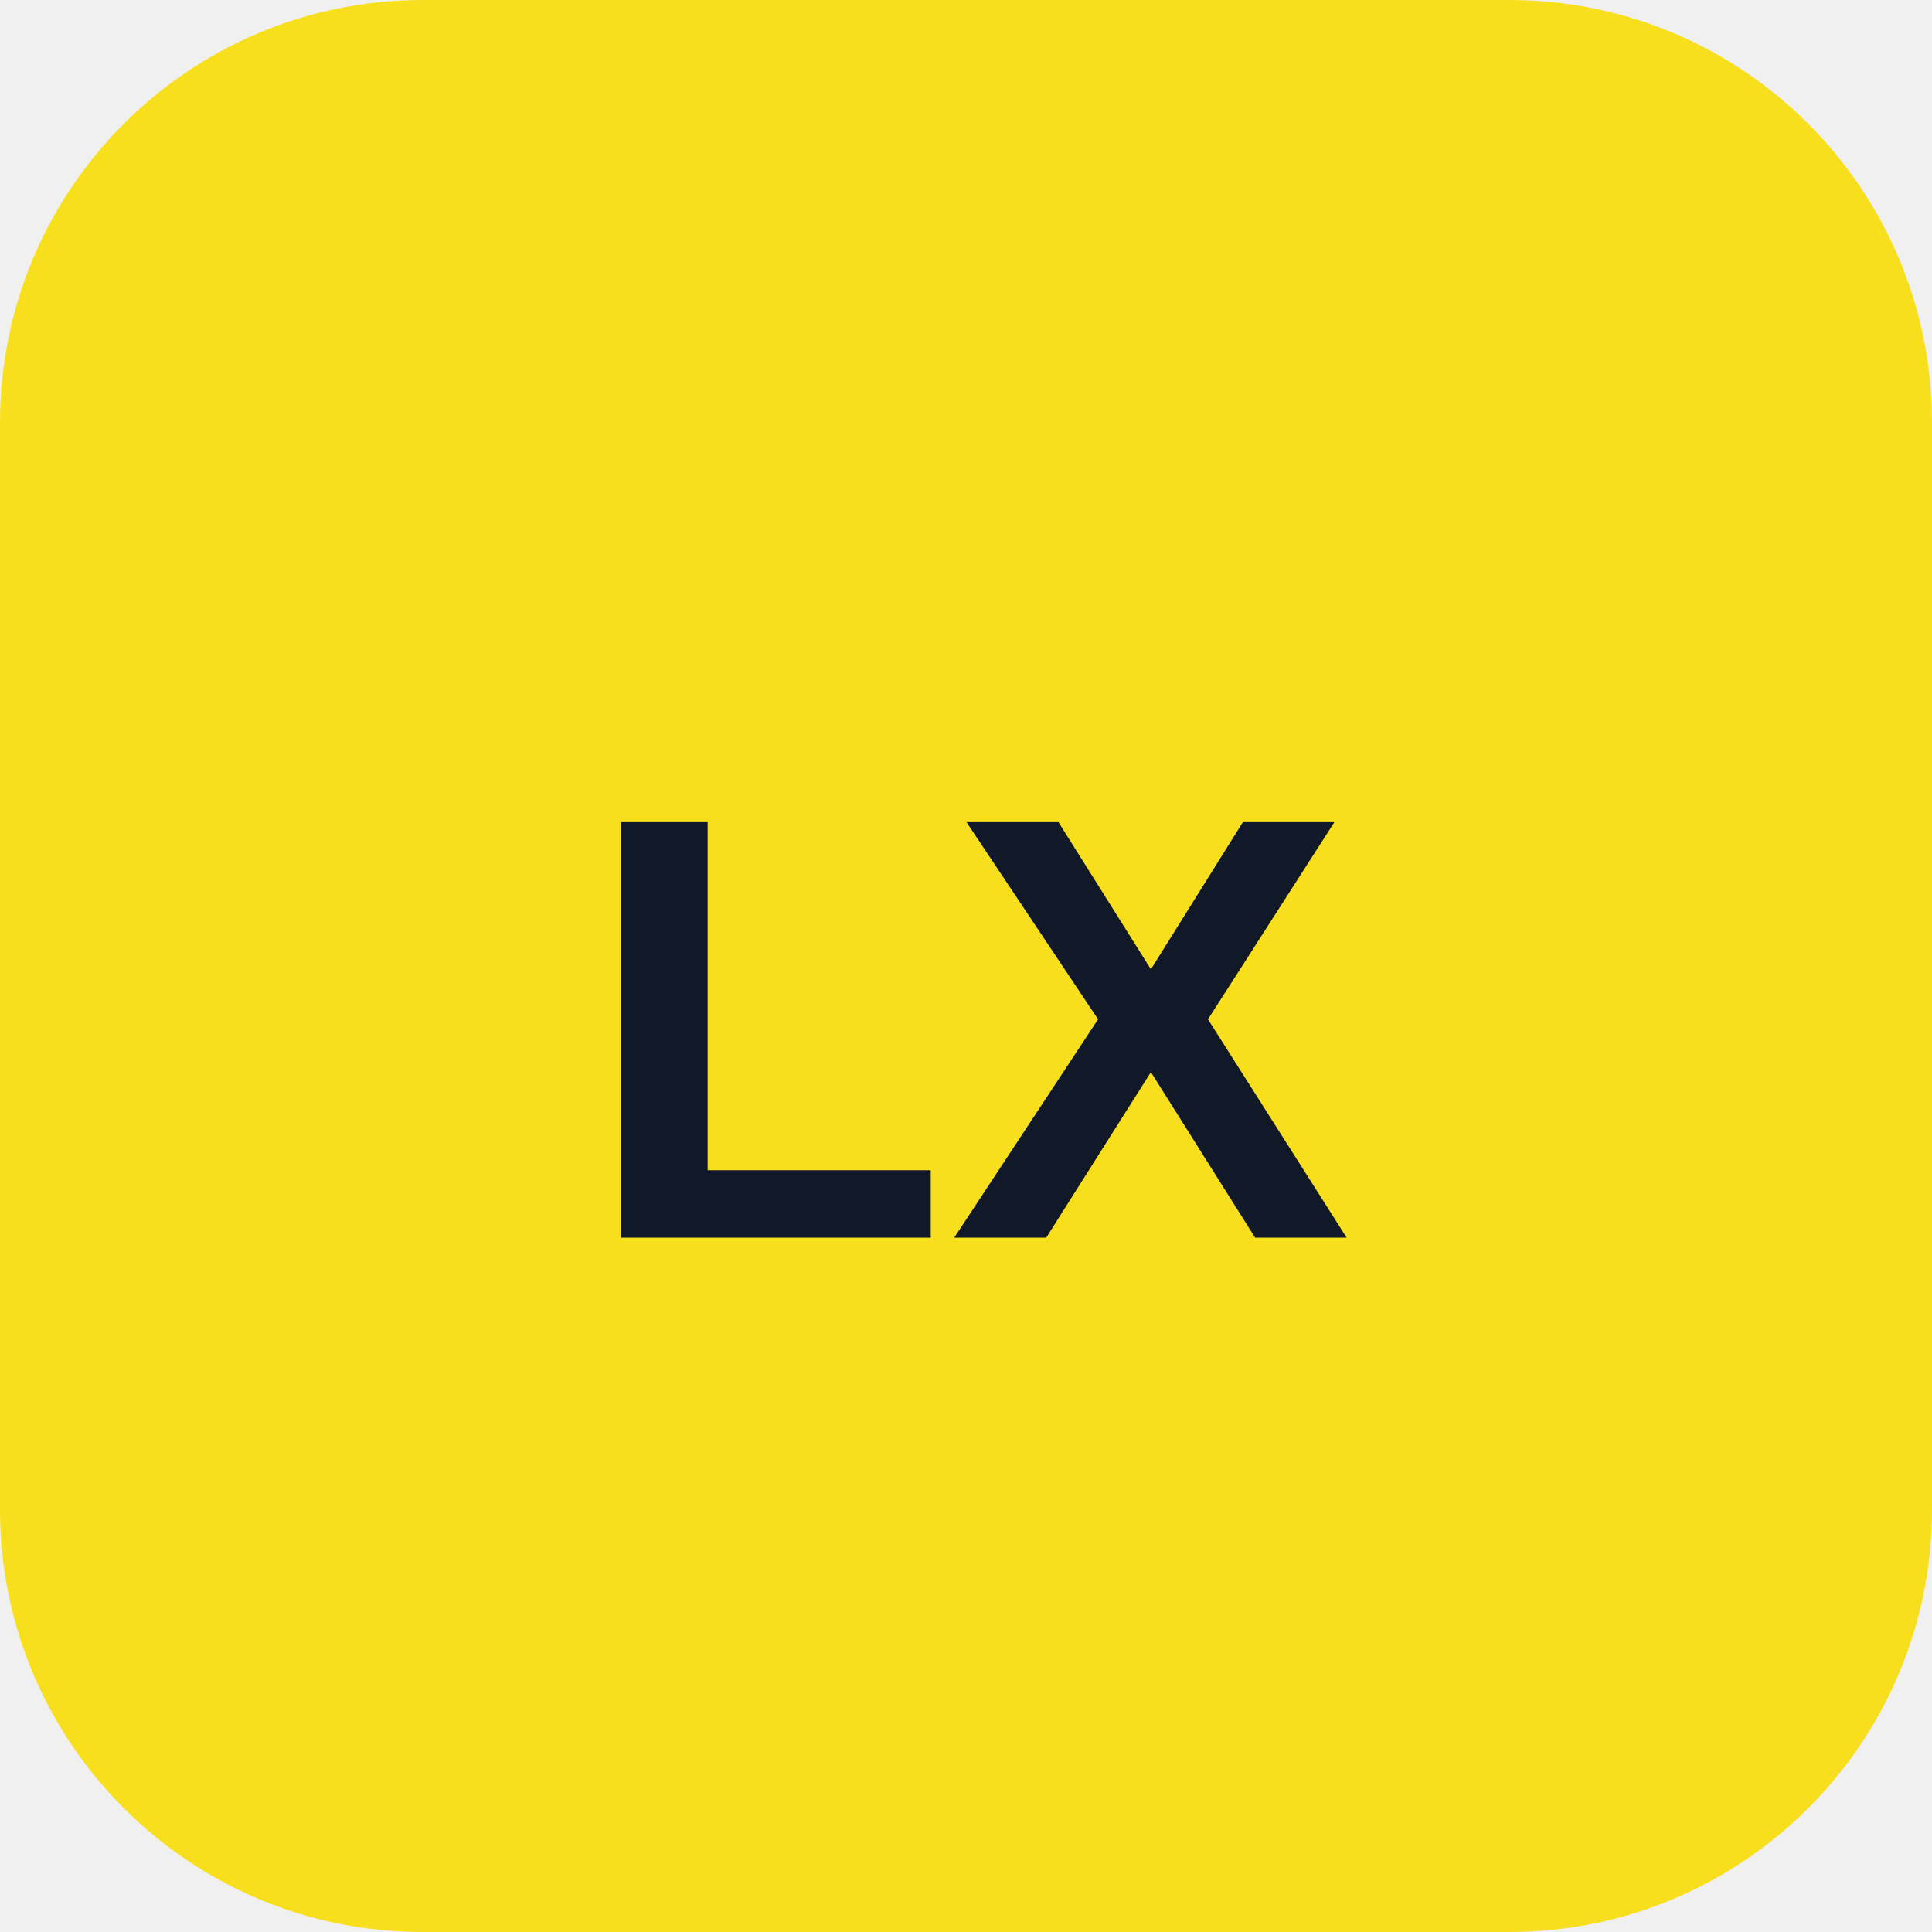
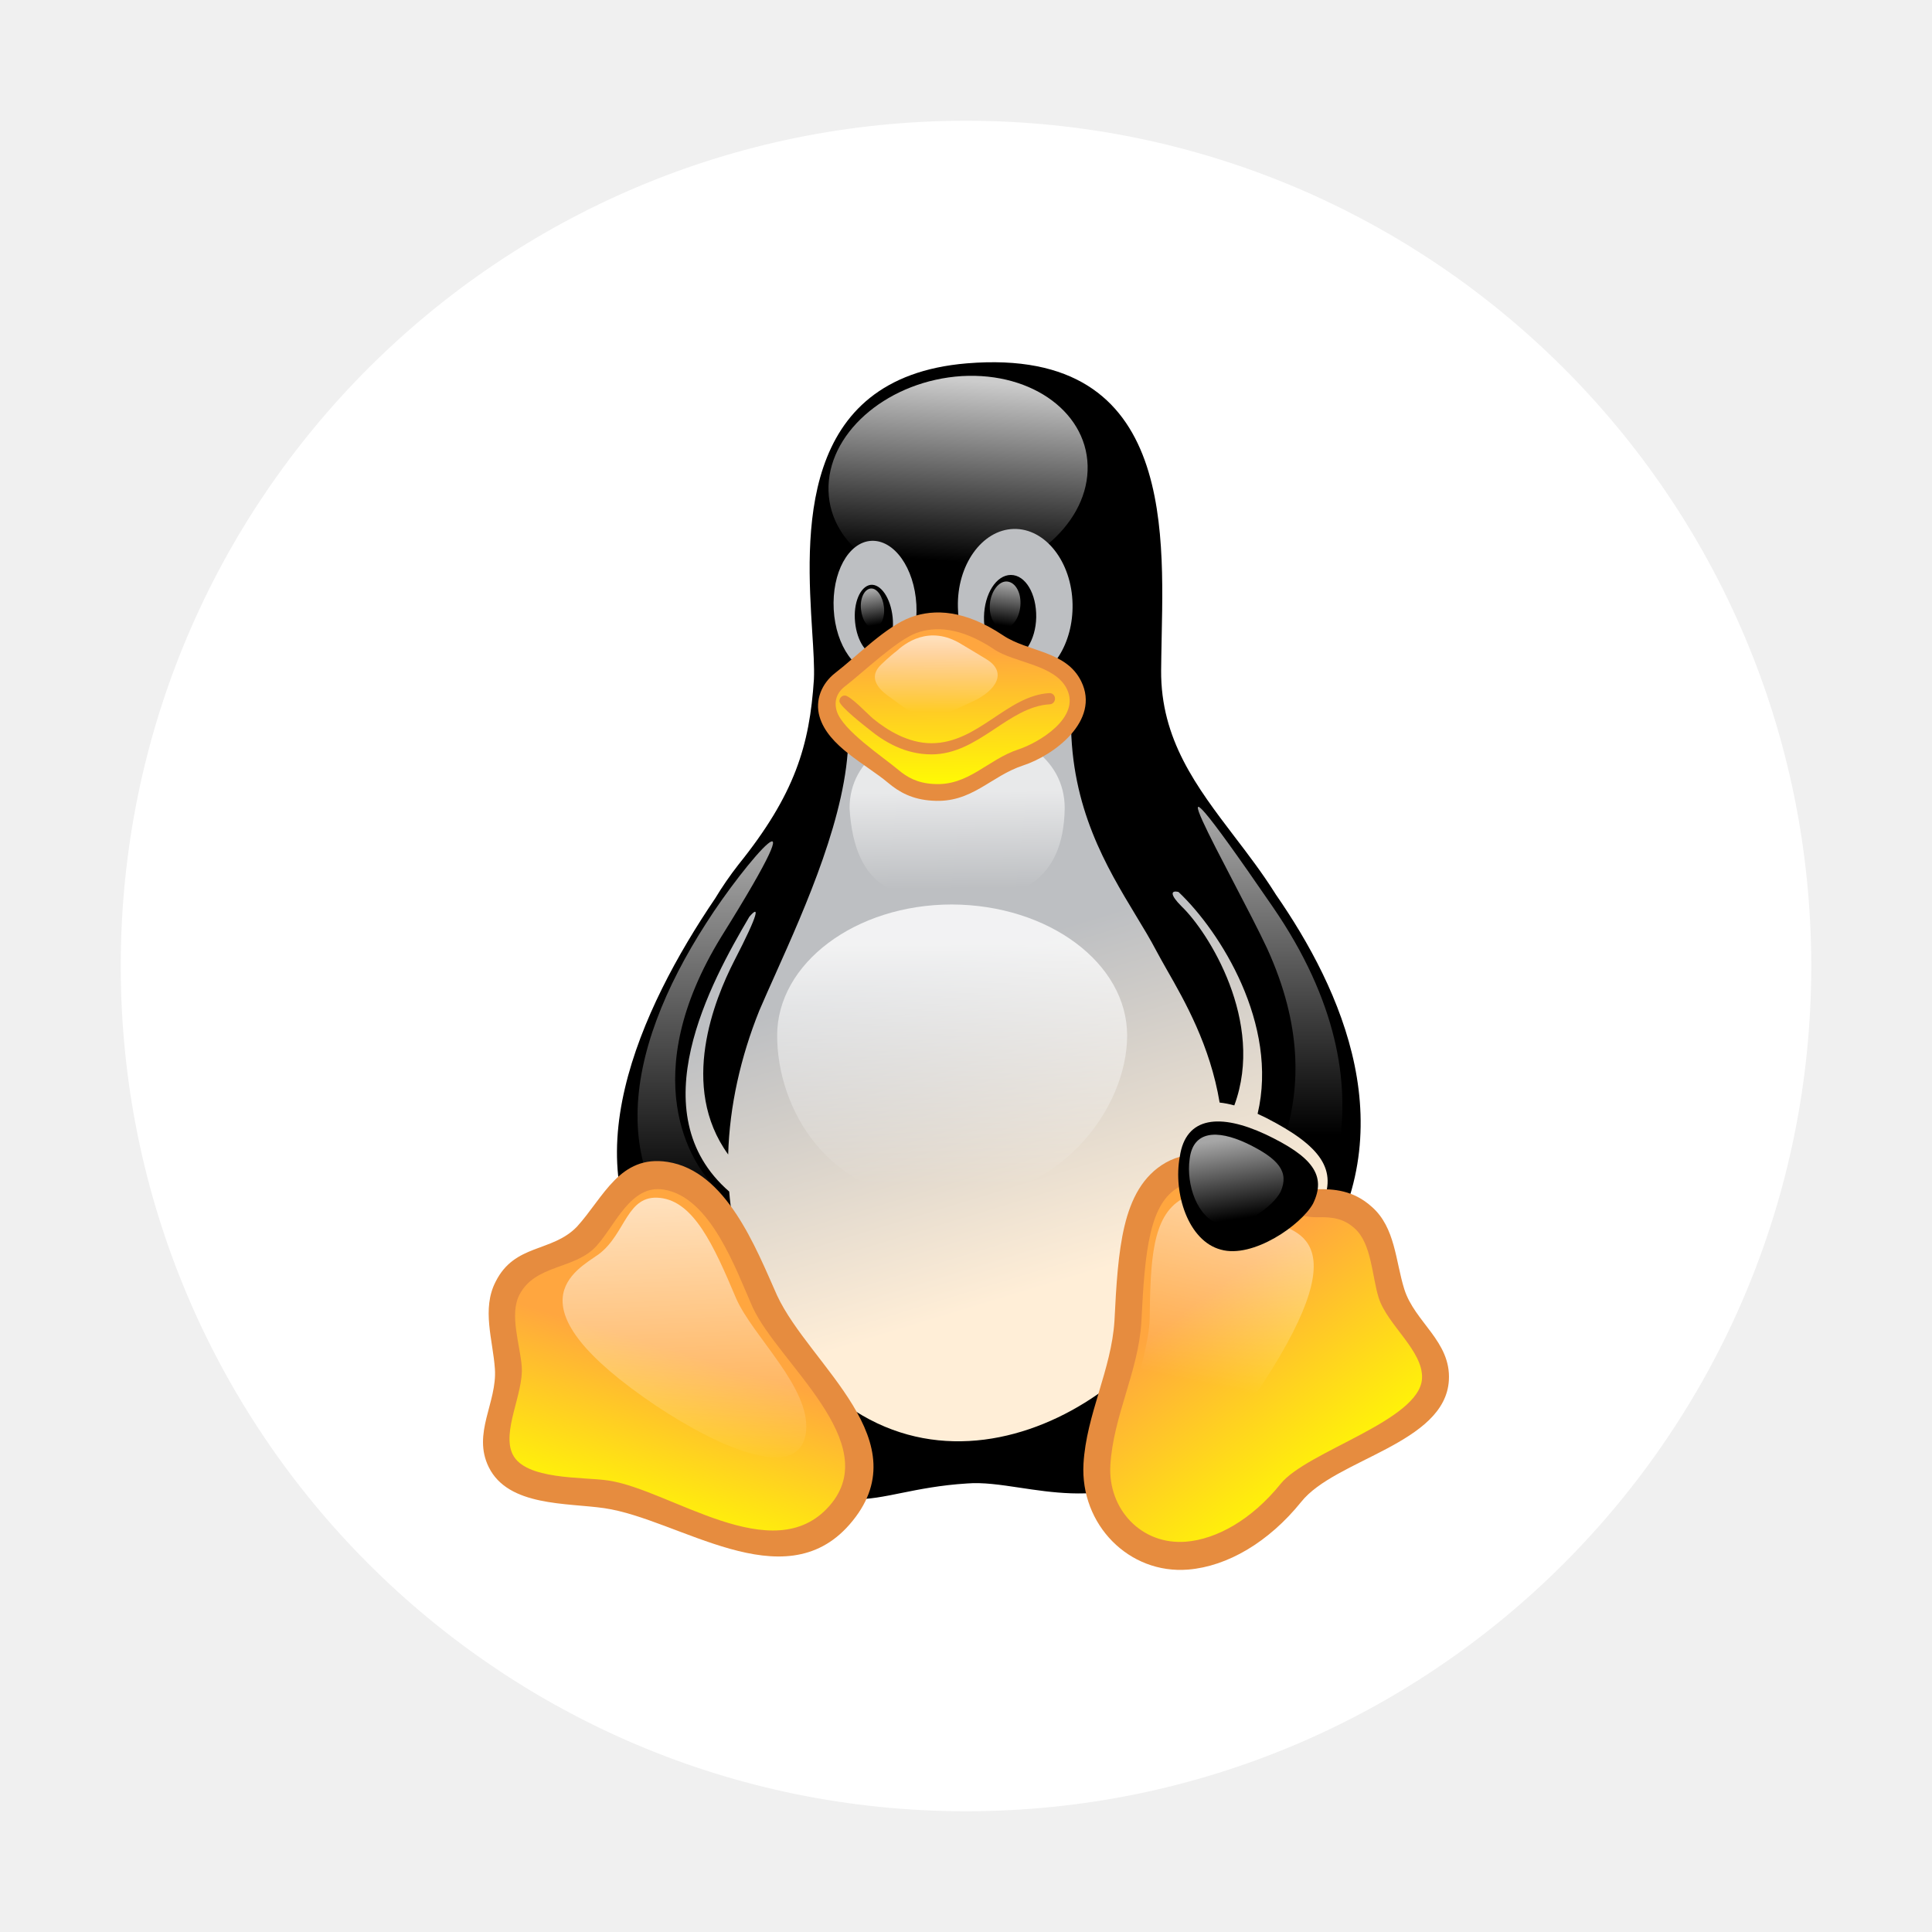
- <svg xmlns="http://www.w3.org/2000/svg" viewBox="0 0 64 64" role="img" aria-label="Linux">
-   <rect width="64" height="64" rx="14" fill="#f7df1e" />
-   <text x="32" y="41" text-anchor="middle" fill="#111827" font-family="Arial, sans-serif" font-size="20" font-weight="700">LX</text>
+ <svg xmlns="http://www.w3.org/2000/svg" width="800px" height="800px" viewBox="0 0 32 32" fill="none">
+   <path d="M30 16C30 23.728 23.735 30 16 30C8.265 30 2 23.728 2 16C2 8.265 8.265 2 16 2C23.735 2 30 8.265 30 16Z" fill="white" />
+   <path d="M11.306 21.91C11.181 21.723 11.071 21.471 10.982 21.17C9.376 19.358 10.617 16.692 11.845 14.881C11.962 14.687 12.091 14.5 12.23 14.322C13.167 13.158 13.409 12.348 13.481 11.252C13.49 11.048 13.473 10.778 13.453 10.468C13.354 8.884 13.19 6.252 16.016 6.018C19.549 5.727 19.261 8.971 19.235 10.873C19.234 10.952 19.233 11.028 19.232 11.102C19.223 12.249 19.821 13.034 20.445 13.854C20.674 14.153 20.905 14.457 21.112 14.784C21.118 14.794 21.124 14.804 21.13 14.813C22.222 16.388 23.299 18.737 21.799 20.965C21.589 21.726 21.27 22.424 20.843 22.992C19.314 25.005 17.954 24.801 16.892 24.641C16.572 24.593 16.279 24.549 16.016 24.571C15.58 24.598 15.23 24.668 14.928 24.729C13.761 24.965 13.305 25.057 11.306 21.91Z" fill="#000000" />
+   <path d="M18.014 7.795C17.981 8.727 16.992 9.537 15.806 9.612C14.621 9.687 13.691 8.979 13.723 8.046C13.756 7.114 14.745 6.304 15.931 6.229C17.116 6.161 18.047 6.862 18.014 7.795Z" fill="url(#paint0_linear_87_7435)" />
+   <path fill-rule="evenodd" clip-rule="evenodd" d="M15.866 10.061C15.875 10.568 16.107 11 16.433 11.195C15.37 11.1 14.051 11.489 14.051 12.225C14.035 13.47 13.342 15.02 12.843 16.135C12.745 16.354 12.654 16.557 12.577 16.737C12.269 17.502 12.083 18.32 12.061 19.122C11.243 17.995 11.838 16.548 12.158 15.921C12.585 15.095 12.576 14.992 12.411 15.185C11.776 16.265 10.58 18.433 12.078 19.736C12.125 20.318 12.267 20.881 12.518 21.399C14.523 25.442 18.276 23.782 19.514 21.685C19.679 21.387 19.812 21.099 19.918 20.82C19.98 20.859 20.046 20.89 20.117 20.909C20.739 21.093 21.669 20.392 21.892 19.957C22.16 19.378 21.885 18.983 20.968 18.514C20.922 18.491 20.875 18.469 20.83 18.448C21.181 16.968 20.212 15.428 19.52 14.774C19.391 14.742 19.373 14.816 19.573 15.015C20.009 15.433 20.957 16.923 20.444 18.309C20.36 18.286 20.278 18.27 20.201 18.262C20.043 17.316 19.623 16.58 19.329 16.066C19.263 15.949 19.203 15.844 19.154 15.751C19.055 15.562 18.937 15.366 18.811 15.159C18.328 14.359 17.739 13.384 17.739 11.939C17.665 11.621 17.365 11.409 16.966 11.292C17.429 11.199 17.777 10.657 17.765 10.007C17.752 9.305 17.313 8.747 16.789 8.761C16.265 8.775 15.846 9.36 15.866 10.061ZM16.298 10.217C16.291 10.605 16.475 10.918 16.717 10.918C16.953 10.918 17.156 10.605 17.163 10.224C17.169 9.836 16.986 9.523 16.743 9.523C16.501 9.523 16.305 9.836 16.298 10.217Z" fill="url(#paint1_linear_87_7435)" />
+   <path fill-rule="evenodd" clip-rule="evenodd" d="M14.556 11.15C14.935 11.129 15.211 10.619 15.178 10.013C15.145 9.408 14.811 8.938 14.431 8.958C14.051 8.979 13.776 9.489 13.809 10.095C13.842 10.701 14.176 11.17 14.556 11.15ZM14.785 10.224C14.818 10.544 14.7 10.816 14.529 10.844C14.359 10.864 14.195 10.626 14.163 10.306C14.13 9.986 14.248 9.714 14.418 9.687C14.588 9.666 14.752 9.904 14.785 10.224Z" fill="url(#paint2_linear_87_7435)" />
+   <path d="M16.396 10C16.376 10.217 16.475 10.394 16.612 10.408C16.75 10.422 16.881 10.251 16.9 10.04C16.92 9.823 16.822 9.646 16.684 9.632C16.547 9.618 16.416 9.789 16.396 10Z" fill="url(#paint3_linear_87_7435)" />
+   <path d="M14.641 10.054C14.661 10.231 14.589 10.388 14.484 10.401C14.379 10.415 14.281 10.279 14.261 10.095C14.241 9.918 14.313 9.762 14.418 9.748C14.523 9.734 14.621 9.877 14.641 10.054Z" fill="url(#paint4_linear_87_7435)" />
+   <path d="M18.669 17.152C18.669 18.35 17.562 19.902 15.662 19.889C13.704 19.902 12.872 18.35 12.872 17.152C12.872 15.955 14.169 14.981 15.767 14.981C17.372 14.988 18.669 15.955 18.669 17.152Z" fill="url(#paint5_linear_87_7435)" />
+   <path d="M17.635 13.389C17.615 14.628 16.835 14.921 15.853 14.921C14.87 14.921 14.156 14.737 14.071 13.389C14.071 12.545 14.87 12.055 15.853 12.055C16.835 12.048 17.635 12.539 17.635 13.389Z" fill="url(#paint6_linear_87_7435)" />
+   <path d="M11.694 15.295C12.336 14.281 13.691 12.722 11.949 15.512C10.534 17.813 11.425 19.29 11.884 19.698C13.207 20.923 13.154 21.747 12.113 21.1C9.879 19.718 10.344 17.391 11.694 15.295Z" fill="url(#paint7_linear_87_7435)" />
+   <path d="M20.988 15.71C20.431 14.519 18.663 11.497 21.073 15.009C23.268 18.187 21.728 20.399 21.453 20.617C21.178 20.835 20.255 21.277 20.523 20.508C20.798 19.739 22.161 18.283 20.988 15.71Z" fill="url(#paint8_linear_87_7435)" />
+   <path d="M11.209 25.102C9.742 24.292 7.613 25.259 8.386 23.067C8.543 22.57 8.156 21.822 8.405 21.338C8.7 20.746 9.336 20.876 9.715 20.481C10.089 20.073 10.325 19.365 11.025 19.474C11.72 19.582 12.185 20.467 12.67 21.556C13.03 22.332 14.301 23.428 14.215 24.299C14.111 25.633 12.65 25.885 11.209 25.102Z" fill="url(#paint9_linear_87_7435)" />
+   <path fill-rule="evenodd" clip-rule="evenodd" d="M9.877 20.64C9.52 21.031 8.865 20.937 8.602 21.448C8.433 21.776 8.617 22.28 8.642 22.639C8.673 23.082 8.305 23.711 8.492 24.09C8.703 24.515 9.653 24.46 10.071 24.521C11.102 24.672 12.806 26.006 13.739 24.941C14.65 23.9 12.898 22.582 12.468 21.657C12.189 21.029 11.771 19.825 10.992 19.703C10.443 19.617 10.193 20.294 9.877 20.64ZM11.058 19.245C12.028 19.397 12.513 20.654 12.871 21.457C13.414 22.623 15.275 23.875 14.069 25.253C12.973 26.504 11.244 25.16 10.009 24.98C9.392 24.89 8.419 24.955 8.096 24.302C7.818 23.74 8.236 23.232 8.197 22.672C8.164 22.195 7.976 21.683 8.208 21.231C8.525 20.595 9.139 20.748 9.555 20.319C9.998 19.833 10.263 19.121 11.058 19.245Z" fill="#E68C3F" />
+   <path d="M21.381 24.728C22.456 23.373 24.846 23.652 23.235 21.794C22.895 21.393 22.999 20.535 22.58 20.168C22.089 19.719 21.545 20.086 21.047 19.855C20.549 19.603 20.026 19.12 19.416 19.46C18.807 19.807 18.742 20.706 18.683 21.89C18.63 22.741 17.884 24.163 18.283 24.946C18.86 26.157 20.36 25.994 21.381 24.728Z" fill="url(#paint10_linear_87_7435)" />
+   <path fill-rule="evenodd" clip-rule="evenodd" d="M21.81 19.698C22.085 19.691 22.415 19.71 22.725 19.992C23.11 20.332 23.114 20.887 23.259 21.351C23.431 21.901 24.034 22.215 23.998 22.86C23.939 23.914 22.114 24.168 21.552 24.876C21.012 25.545 20.33 25.943 19.682 25.997C18.7 26.078 17.889 25.252 17.946 24.244C17.993 23.428 18.409 22.686 18.459 21.876C18.488 21.29 18.52 20.746 18.626 20.305C18.733 19.859 18.926 19.475 19.308 19.257C20.145 18.789 20.954 19.721 21.81 19.698ZM19.522 19.664C19.295 19.793 19.151 20.032 19.059 20.417C18.965 20.807 18.934 21.307 18.904 21.905C18.854 22.716 18.438 23.457 18.391 24.271C18.35 24.997 18.907 25.596 19.647 25.535C20.148 25.493 20.727 25.176 21.209 24.58C21.64 24.037 23.514 23.534 23.553 22.833C23.578 22.375 22.977 21.946 22.835 21.494C22.724 21.141 22.719 20.593 22.436 20.345C22.255 20.18 22.064 20.155 21.821 20.161C21.116 20.18 20.176 19.299 19.522 19.664Z" fill="#E68C3F" />
+   <path d="M20.916 22.917C22.579 20.365 21.341 20.386 20.922 20.188C20.503 19.984 20.064 19.582 19.573 19.862C19.081 20.147 19.055 20.882 19.042 21.849C19.023 22.543 18.466 23.707 18.8 24.353C19.206 25.109 20.189 24.013 20.916 22.917Z" fill="url(#paint11_linear_87_7435)" />
+   <path d="M10.868 23.285C8.379 21.61 9.545 21.039 9.918 20.773C10.37 20.433 10.377 19.78 10.934 19.841C11.49 19.902 11.818 20.617 12.191 21.502C12.466 22.134 13.423 22.978 13.351 23.707C13.259 24.564 11.942 23.999 10.868 23.285Z" fill="url(#paint12_linear_87_7435)" />
+   <path d="M21.748 19.936C21.552 20.29 20.753 20.848 20.222 20.698C19.678 20.555 19.429 19.759 19.541 19.16C19.639 18.48 20.222 18.446 20.956 18.786C21.735 19.154 21.977 19.467 21.748 19.936Z" fill="#000000" />
+   <path d="M21.211 19.739C21.086 19.984 20.562 20.372 20.195 20.27C19.829 20.168 19.645 19.616 19.704 19.201C19.757 18.732 20.15 18.704 20.648 18.936C21.185 19.194 21.355 19.412 21.211 19.739Z" fill="url(#paint13_linear_87_7435)" />
+   <path d="M14.437 10.858C14.699 10.606 15.335 9.837 16.54 10.64C16.763 10.79 16.946 10.803 17.372 10.994C18.23 11.361 17.824 12.246 16.907 12.545C16.514 12.675 16.16 13.171 15.453 13.124C14.844 13.09 14.686 12.675 14.313 12.45C13.651 12.062 13.553 11.538 13.913 11.259C14.274 10.98 14.411 10.878 14.437 10.858Z" fill="url(#paint14_linear_87_7435)" />
+   <path fill-rule="evenodd" clip-rule="evenodd" d="M13.993 11.37C13.856 11.476 13.813 11.617 13.858 11.773C13.951 12.094 14.622 12.534 14.878 12.75C15.024 12.873 15.191 12.97 15.461 12.985C16.039 13.024 16.36 12.579 16.867 12.413C17.2 12.304 17.904 11.888 17.671 11.412C17.472 11.005 16.801 10.98 16.468 10.756C15.894 10.374 15.476 10.377 15.179 10.484C14.853 10.602 14.289 11.142 13.993 11.37ZM15.091 10.222C15.478 10.082 15.981 10.102 16.613 10.523C17.028 10.802 17.659 10.775 17.909 11.286C18.228 11.937 17.456 12.512 16.947 12.678C16.402 12.857 16.098 13.306 15.445 13.262C15.106 13.243 14.888 13.116 14.71 12.966C14.341 12.656 13.716 12.361 13.574 11.869C13.495 11.597 13.61 11.32 13.833 11.147C14.194 10.868 14.682 10.369 15.091 10.222Z" fill="#E68C3F" />
+   <path fill-rule="evenodd" clip-rule="evenodd" d="M17.474 11.567C17.477 11.618 17.439 11.662 17.39 11.665C16.697 11.704 16.21 12.495 15.427 12.495C14.989 12.495 14.642 12.284 14.394 12.08C14.344 12.04 13.903 11.7 13.903 11.613C13.903 11.562 13.943 11.52 13.992 11.52C14.085 11.52 14.363 11.822 14.466 11.907C14.7 12.098 15.046 12.31 15.427 12.31C16.202 12.31 16.678 11.52 17.381 11.48C17.43 11.477 17.472 11.516 17.474 11.567Z" fill="#E68C3F" />
+   <path d="M14.844 10.789C14.975 10.667 15.388 10.333 15.931 10.674C16.049 10.742 16.167 10.816 16.338 10.919C16.685 11.13 16.515 11.436 16.095 11.626C15.905 11.708 15.591 11.885 15.355 11.871C15.093 11.844 14.916 11.667 14.746 11.552C14.425 11.334 14.445 11.15 14.595 11.007C14.707 10.898 14.831 10.796 14.844 10.789Z" fill="url(#paint15_linear_87_7435)" />
+   <defs>
+     <linearGradient id="paint0_linear_87_7435" x1="16.058" y1="6.306" x2="15.836" y2="9.306" gradientUnits="userSpaceOnUse">
+       <stop stop-color="white" stop-opacity="0.8" />
+       <stop offset="1" stop-color="white" stop-opacity="0" />
+     </linearGradient>
+     <linearGradient id="paint1_linear_87_7435" x1="12.897" y1="22.672" x2="11.251" y2="17.272" gradientUnits="userSpaceOnUse">
+       <stop stop-color="#FFEED7" />
+       <stop offset="1" stop-color="#BDBFC2" />
+     </linearGradient>
+     <linearGradient id="paint2_linear_87_7435" x1="12.897" y1="22.672" x2="11.251" y2="17.272" gradientUnits="userSpaceOnUse">
+       <stop stop-color="#FFEED7" />
+       <stop offset="1" stop-color="#BDBFC2" />
+     </linearGradient>
+     <linearGradient id="paint3_linear_87_7435" x1="16.668" y1="9.655" x2="16.575" y2="10.354" gradientUnits="userSpaceOnUse">
+       <stop stop-color="white" stop-opacity="0.65" />
+       <stop offset="1" stop-color="white" stop-opacity="0" />
+     </linearGradient>
+     <linearGradient id="paint4_linear_87_7435" x1="14.434" y1="9.783" x2="14.534" y2="10.348" gradientUnits="userSpaceOnUse">
+       <stop stop-color="white" stop-opacity="0.65" />
+       <stop offset="1" stop-color="white" stop-opacity="0" />
+     </linearGradient>
+     <linearGradient id="paint5_linear_87_7435" x1="15.761" y1="15.631" x2="15.778" y2="19.627" gradientUnits="userSpaceOnUse">
+       <stop stop-color="white" stop-opacity="0.8" />
+       <stop offset="1" stop-color="white" stop-opacity="0" />
+     </linearGradient>
+     <linearGradient id="paint6_linear_87_7435" x1="15.85" y1="13.125" x2="15.869" y2="14.714" gradientUnits="userSpaceOnUse">
+       <stop stop-color="white" stop-opacity="0.65" />
+       <stop offset="1" stop-color="white" stop-opacity="0" />
+     </linearGradient>
+     <linearGradient id="paint7_linear_87_7435" x1="11.72" y1="14.105" x2="11.72" y2="19.937" gradientUnits="userSpaceOnUse">
+       <stop stop-color="white" stop-opacity="0.65" />
+       <stop offset="1" stop-color="white" stop-opacity="0" />
+     </linearGradient>
+     <linearGradient id="paint8_linear_87_7435" x1="21.033" y1="13.536" x2="21.031" y2="18.805" gradientUnits="userSpaceOnUse">
+       <stop stop-color="white" stop-opacity="0.65" />
+       <stop offset="1" stop-color="white" stop-opacity="0" />
+     </linearGradient>
+     <linearGradient id="paint9_linear_87_7435" x1="11.429" y1="22.437" x2="10.535" y2="25.421" gradientUnits="userSpaceOnUse">
+       <stop stop-color="#FFA63F" />
+       <stop offset="1" stop-color="#FFFF00" />
+     </linearGradient>
+     <linearGradient id="paint10_linear_87_7435" x1="19.882" y1="21.53" x2="22.266" y2="24.78" gradientUnits="userSpaceOnUse">
+       <stop stop-color="#FFA63F" />
+       <stop offset="1" stop-color="#FFFF00" />
+     </linearGradient>
+     <linearGradient id="paint11_linear_87_7435" x1="20.52" y1="18.933" x2="19.686" y2="22.86" gradientUnits="userSpaceOnUse">
+       <stop stop-color="white" stop-opacity="0.65" />
+       <stop offset="1" stop-color="white" stop-opacity="0" />
+     </linearGradient>
+     <linearGradient id="paint12_linear_87_7435" x1="11.246" y1="19.904" x2="11.412" y2="24.324" gradientUnits="userSpaceOnUse">
+       <stop stop-color="white" stop-opacity="0.65" />
+       <stop offset="1" stop-color="white" stop-opacity="0" />
+     </linearGradient>
+     <linearGradient id="paint13_linear_87_7435" x1="20.375" y1="18.862" x2="20.569" y2="20.182" gradientUnits="userSpaceOnUse">
+       <stop stop-color="white" stop-opacity="0.65" />
+       <stop offset="1" stop-color="white" stop-opacity="0" />
+     </linearGradient>
+     <linearGradient id="paint14_linear_87_7435" x1="15.764" y1="10.784" x2="15.78" y2="13.11" gradientUnits="userSpaceOnUse">
+       <stop stop-color="#FFA63F" />
+       <stop offset="1" stop-color="#FFFF00" />
+     </linearGradient>
+     <linearGradient id="paint15_linear_87_7435" x1="15.511" y1="10.564" x2="15.506" y2="11.794" gradientUnits="userSpaceOnUse">
+       <stop stop-color="white" stop-opacity="0.65" />
+       <stop offset="1" stop-color="white" stop-opacity="0" />
+     </linearGradient>
+   </defs>
</svg>
